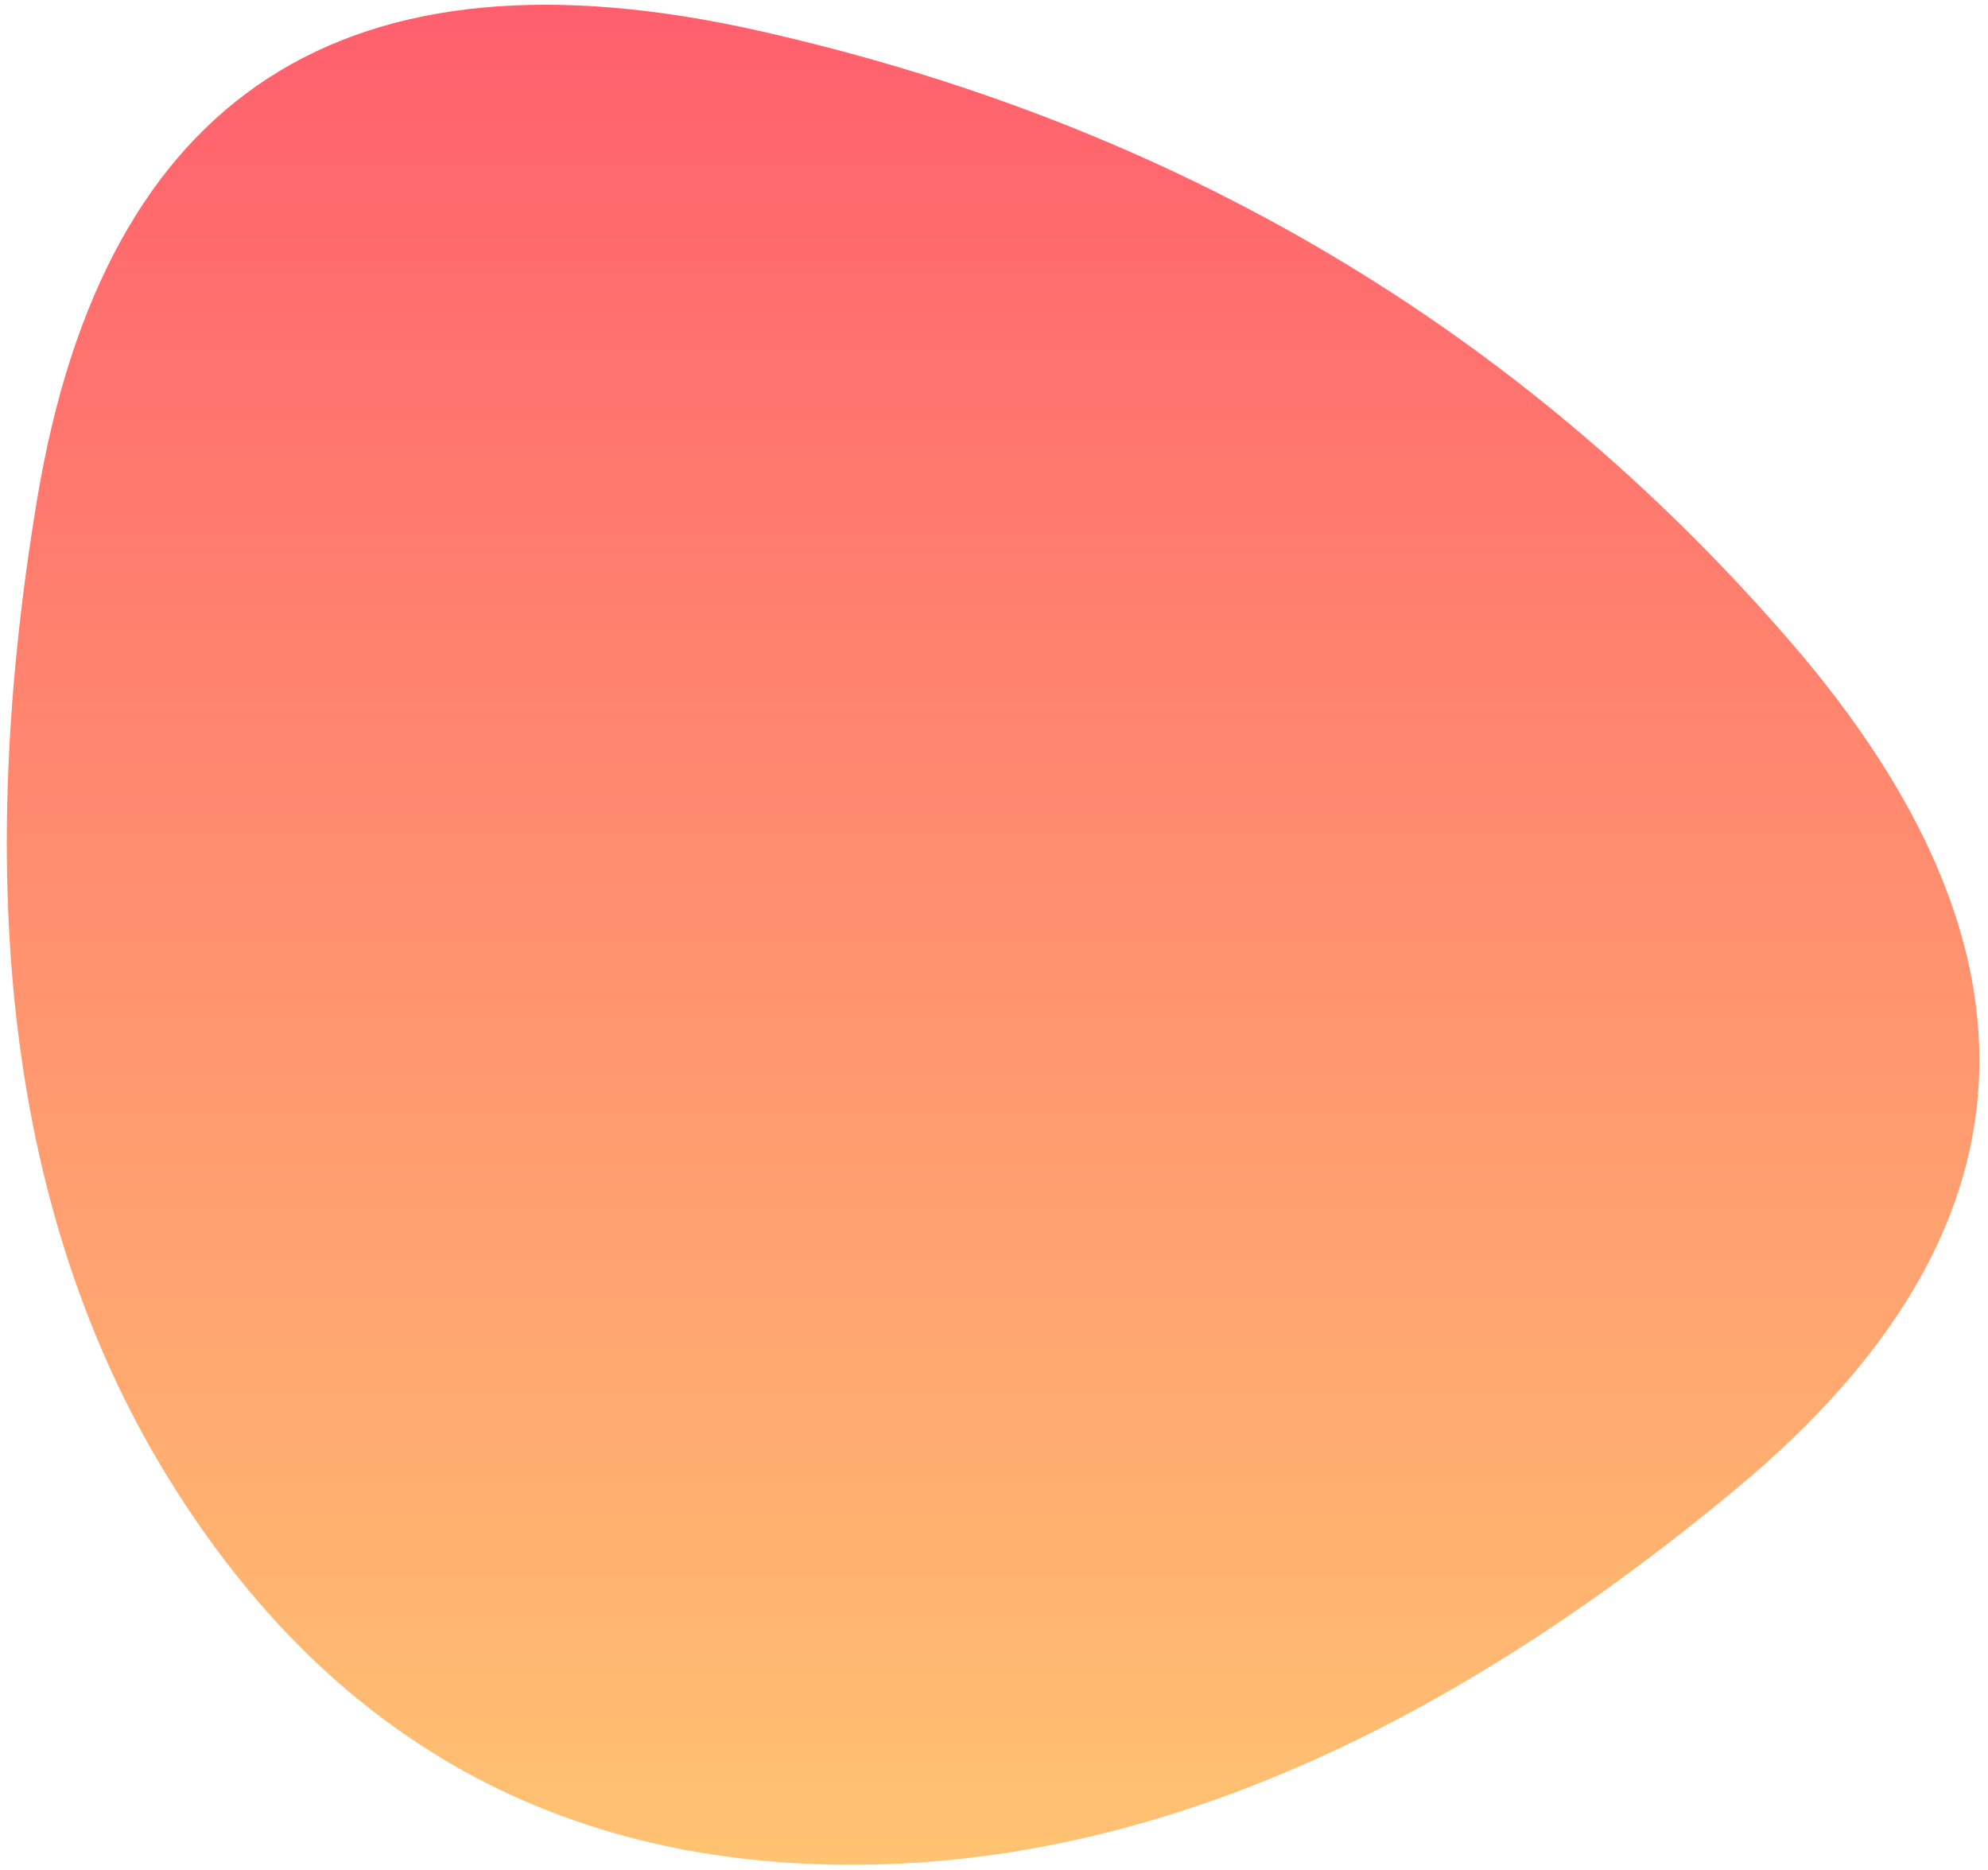
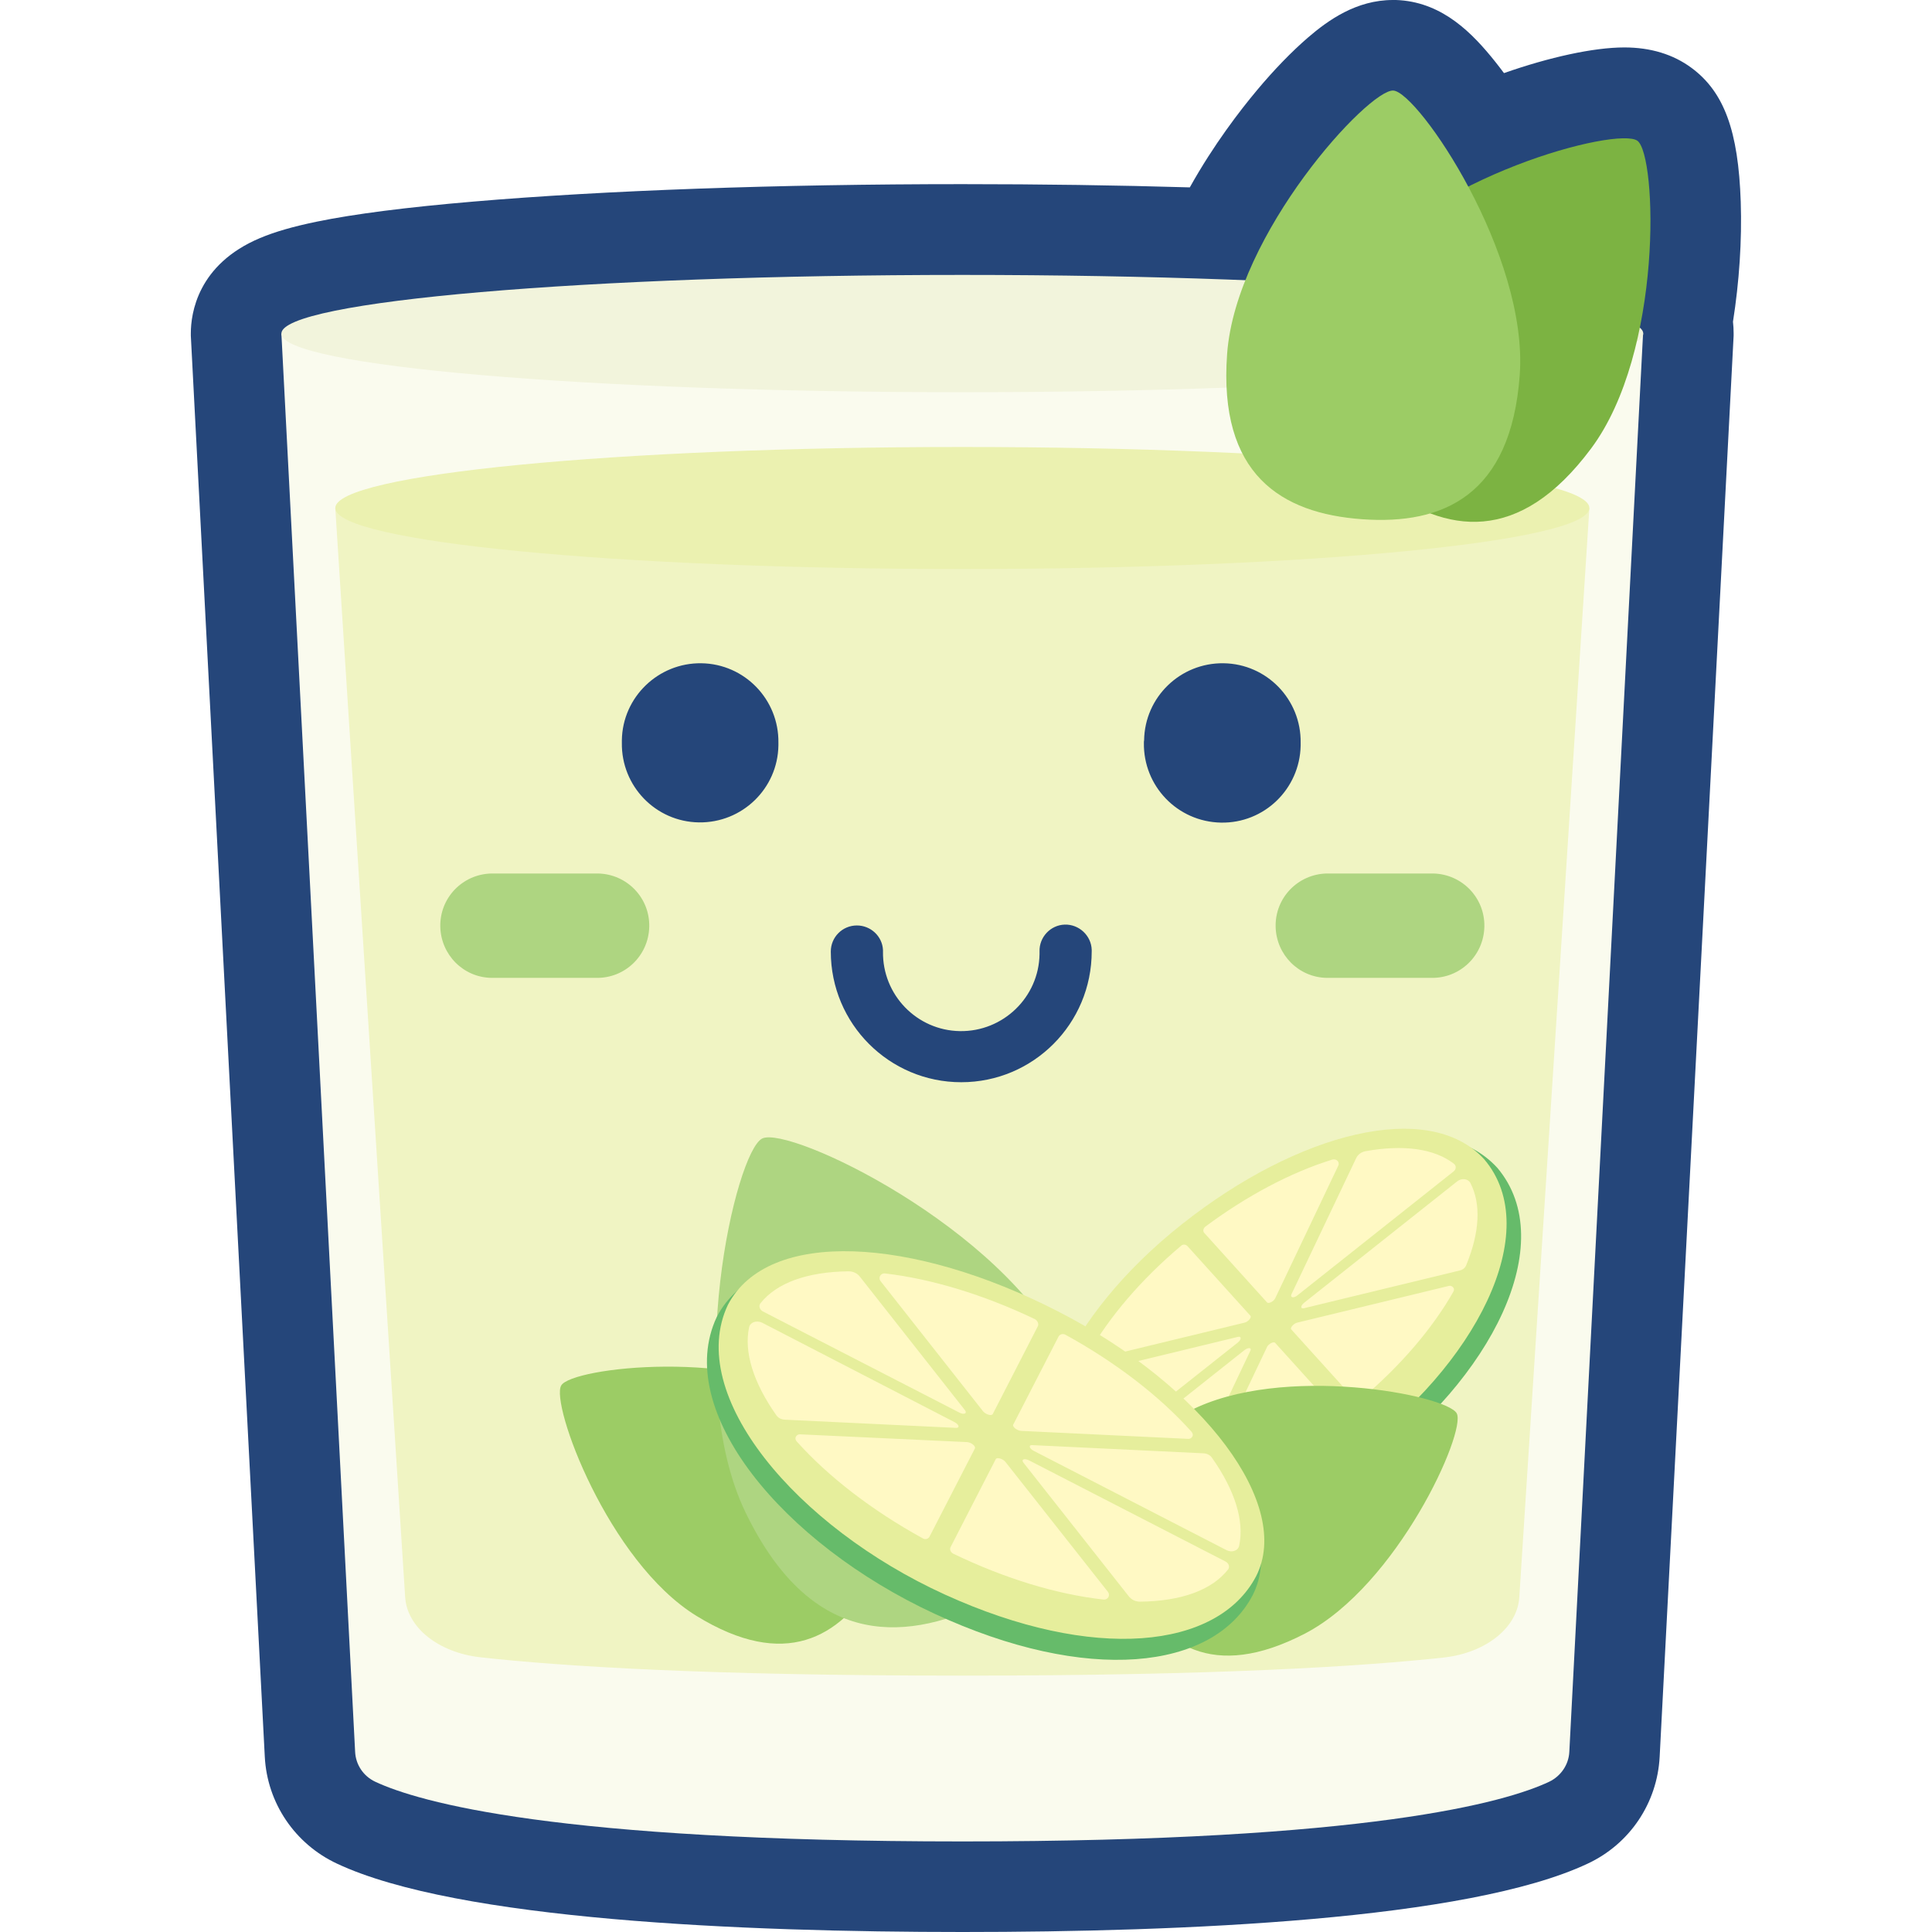
- <svg xmlns="http://www.w3.org/2000/svg" width="117" height="110" viewBox="0 0 117 110" fill="none">
-   <path d="M102.282 87.513C84.385 102.427 66.874 109.829 49.75 109.719C32.626 109.608 19.424 102.151 10.144 87.347C0.864 72.543 -1.787 53.209 2.19 29.346C6.167 5.483 20.363 -3.686 44.779 1.837C69.194 7.361 89.356 19.293 105.265 37.632C121.174 55.971 120.18 72.598 102.282 87.513Z" fill="url(#paint0_linear)" />
-   <defs>
-     <linearGradient id="paint0_linear" x1="0.4" y1="0.28" x2="0.4" y2="109.72" gradientUnits="userSpaceOnUse">
-       <stop stop-color="#FF5F6D" />
-       <stop offset="1" stop-color="#FFC371" />
-     </linearGradient>
-   </defs>
+ <svg xmlns="http://www.w3.org/2000/svg" t="1675312696307" class="icon" viewBox="0 0 1024 1024" version="1.1" p-id="2983" width="200" height="200">
+   <path d="M510.171 1024c-116.114 0-267.771-6.286-331.543-36.229-22.286-10.4-37.029-32.114-38.286-56.686l-39.2-753.143v-1.257c0-10.514 3.543-36.571 36.686-50.514 7.886-3.314 17.371-6.057 30.057-8.686 20-4.114 47.886-7.657 82.857-10.629 69.486-5.943 161.6-9.257 259.314-9.257 41.486 0 81.943 0.571 120.571 1.714 12.686-22.743 26.743-40.914 35.543-51.429 9.143-10.971 18.514-20.571 26.971-27.886C703.886 10.743 718.857 0 738.286 0c1.257 0 2.514 0 3.771 0.114 22.971 1.714 38.4 17.486 50.514 32.686 1.486 1.943 3.086 3.886 4.571 5.943 24.114-8.457 47.543-13.6 63.771-13.6 13.943 0 25.943 3.657 35.657 10.857 17.257 12.8 24.8 33.371 26.057 70.971 0.686 20.457-0.8 42.514-4.114 63.543 0.229 2.057 0.343 4.114 0.343 6.171v1.257l-39.2 753.143c-1.257 24.571-15.886 46.286-38.171 56.686C777.943 1017.714 626.286 1024 510.171 1024z" fill="#25467A" p-id="2984" />
+   <path d="M831.771 928.571c-0.343 6.743-4.457 12.8-10.629 15.771-22.971 10.857-95.429 31.657-310.971 31.657S222.057 955.2 198.857 944.343c-6.286-2.971-10.286-9.029-10.629-15.771l-39.086-751.771H870.857l-39.086 751.771z" fill="#FAFBEE" p-id="2985" />
+   <path d="M149.143 176.8a360.914 31.086 0 1 0 721.829 0 360.914 31.086 0 1 0-721.829 0Z" fill="#F2F4DC" p-id="2986" />
+   <path d="M510.171 888.114c-134.971 0-212.343-4.914-255.543-9.714-22.286-2.514-38.857-15.771-39.886-31.886l-37.029-577.143h664.686l-37.143 577.257c-1.029 16.114-17.714 29.371-39.886 31.886-43.2 4.686-120.343 9.6-255.2 9.6z" fill="#F0F4C3" p-id="2987" />
+   <path d="M177.714 269.257a332.343 32.343 0 1 0 664.686 0 332.343 32.343 0 1 0-664.686 0Z" fill="#EBF1B0" p-id="2988" />
+   <path d="M567.771 799.429c28.8 31.657 92.343 25.943 157.486-21.257s101.714-119.429 68.457-159.086c-30.057-33.143-99.429-17.371-162.4 32.914-62.743 50.4-91.086 116.343-63.543 147.429z" fill="#66BB6A" p-id="2989" />
+   <path d="M563.771 791.086c28 30.4 90.171 24.8 153.943-20.914s101.371-117.714 68.914-155.771c-29.257-32-98.629-14.286-160.114 34.4-61.714 48.8-89.714 112.457-62.743 142.286z" fill="#E6EE9C" p-id="2990" />
+   <path d="M684.457 686.057L718.857 613.714c0.914-1.829 2.629-3.086 4.8-3.543 20.343-3.657 36.686-1.371 47.086 6.743 1.143 1.029 1.143 2.857-0.343 4l-82.971 65.829c-1.829 1.371-3.657 1.029-2.971-0.686z m-45.486-36c21.829-16.229 45.029-28.571 67.086-35.429 2.286-0.686 4.229 1.257 3.2 3.314l-33.371 70.171c-0.8 1.714-3.543 3.086-4.343 2.171l-33.143-36.686c-1.029-0.914-0.686-2.629 0.571-3.543z m-62.057 67.314c10.971-19.314 28-39.314 49.029-57.029 0.914-0.914 2.4-0.914 3.429 0.114l33.371 36.914c0.8 0.8-1.143 3.2-3.086 3.657l-80.229 19.429c-1.029 0.343-2.286-0.229-2.743-1.257-0.229-0.686-0.229-1.257 0.229-1.829z m-8.914 57.6c-5.714-10.971-5.029-26.057 2.171-43.543 0.571-1.486 1.829-2.514 3.429-2.857l82.514-20c1.943-0.457 1.943 1.371 0 2.971L574.743 776c-2.171 1.714-5.486 1.371-6.743-1.029z m55.657 16.914c-20.343 3.657-36.686 1.371-47.086-6.743-1.143-1.029-1.143-2.857 0.229-3.886l82.857-65.714c1.943-1.486 3.886-1.257 3.086 0.343l-34.286 72.229c-0.914 2.057-2.743 3.429-4.8 3.771z m84.571-39.771c-21.829 16.229-45.029 28.571-66.857 35.314-2.286 0.686-4.229-1.257-3.2-3.314l33.371-70.171c0.8-1.714 3.543-3.086 4.343-2.171l33.143 36.686c0.8 1.029 0.571 2.629-0.8 3.657z m-20.686-51.086l80.229-19.429c1.029-0.343 2.286 0.229 2.743 1.257 0.229 0.571 0.114 1.257-0.229 1.829-10.971 19.314-28 39.314-49.029 57.029-0.914 0.914-2.4 0.914-3.429-0.114l-33.371-36.914c-0.914-0.8 1.143-3.2 3.086-3.657z m3.657-10.514l81.257-64.457c2.286-1.714 5.6-1.371 6.857 0.914 5.714 10.971 5.029 26.057-2.171 43.543-0.571 1.486-1.829 2.514-3.429 2.857l-82.514 20c-2.057 0.457-1.943-1.257 0-2.857z" fill="#FFF9C4" p-id="2991" />
+   <path d="M438.743 743.314c46.971 28.914 44.571 62.4 25.371 93.6-19.2 31.2-48.114 48.343-94.971 19.543s-77.6-112.686-71.657-122.171c5.714-9.6 94.286-19.886 141.257 9.029zM691.657 865.829c-48.914 25.371-76.457 6.171-93.371-26.4s-16.8-66.171 32.114-91.543 136.571-8.571 141.714 1.257c5.143 9.943-31.543 91.2-80.457 116.686z" fill="#9CCC65" p-id="2992" />
+   <path d="M843.314 237.714c-38.286 51.429-77.029 45.143-111.429 19.543s-51.543-60.914-13.257-112.343 138.857-78.057 149.257-70.286 13.714 111.771-24.571 163.086z" fill="#7CB342" p-id="2993" />
+   <path d="M805.486 198.857c-4.686 63.886-40.686 79.429-83.543 76.343s-76.229-23.657-71.543-87.657c4.686-63.886 75.086-140.457 88.114-139.543 13.143 0.914 71.657 86.857 66.971 150.857z" fill="#9CCC65" p-id="2994" />
+   <path d="M565.029 719.543c33.486 69.257 4.914 107.2-41.943 129.829s-94.4 21.486-127.886-47.657-5.371-191.314 8.8-198.286 127.543 46.857 161.029 116.114z" fill="#AED581" p-id="2995" />
+   <path d="M556.8 699.771c-79.086-41.257-155.2-43.771-176.914-1.714-23.314 49.6 34.857 119.886 115.429 157.257s147.771 30.171 168.686-9.943c19.771-39.086-28.114-104.343-107.2-145.6z" fill="#66BB6A" p-id="2996" />
+   <path d="M561.029 695.2c-77.371-39.771-153.943-44.229-175.2-3.657-22.743 47.886 36.229 117.714 114.971 153.6s144.571 29.029 164.914-9.6c19.429-37.714-27.314-100.571-104.686-140.343z" fill="#E6EE9C" p-id="2997" />
+   <path d="M508.457 748.686l-104.114-53.6c-1.714-0.914-2.286-2.857-1.371-4.229 8.571-10.857 24.8-16.8 46.857-17.029 2.286 0 4.571 1.029 5.943 2.857l55.771 70.857c1.143 1.714-0.686 2.4-3.086 1.143z m39.886-49.6c1.6 0.8 2.4 2.629 1.714 3.886l-23.886 46.514c-0.571 1.143-3.771 0.229-5.143-1.486l-54.171-68.8c-1.6-1.943-0.229-4.571 2.4-4.229 24.457 2.857 52 11.2 79.086 24.114z m83.886 61.6c-0.229 1.143-1.257 2.057-2.514 1.943l-88.457-4.229c-2.171-0.114-4.8-2.171-4.229-3.314l24.114-46.857c0.8-1.143 2.286-1.486 3.543-0.8 26.857 14.743 50.057 32.686 66.743 51.314 0.571 0.686 0.8 1.257 0.8 1.943z m17.829 60.914l-102.057-52.571c-2.514-1.257-2.971-3.2-0.914-3.086l90.857 4.343c1.829 0.114 3.429 0.914 4.457 2.4 12.229 17.371 17.143 33.486 14.4 46.514-0.571 2.743-3.886 3.886-6.743 2.4z m-45.943 27.314c-2.286 0-4.457-1.029-5.943-2.971l-55.771-70.743c-1.257-1.714 0.571-2.4 3.086-1.143l104.114 53.6c1.714 0.914 2.286 2.857 1.371 4.114-8.571 10.971-24.8 16.914-46.857 17.143z m-98.514-25.257c-1.714-0.686-2.514-2.514-1.714-3.771l23.886-46.514c0.571-1.143 3.771-0.229 5.143 1.486l54.171 68.686c1.6 1.943 0.229 4.571-2.4 4.229-24.571-2.743-52-11.086-79.086-24.114z m6.971-59.314c2.171 0.114 4.8 2.171 4.114 3.429l-24.114 46.857c-0.8 1.143-2.286 1.486-3.543 0.686-26.857-14.743-50.057-32.686-66.743-51.314-0.457-0.457-0.686-1.143-0.686-1.829 0.229-1.143 1.257-2.057 2.514-1.943l88.457 4.114z m-6.743-10.629c2.514 1.257 2.971 3.2 0.914 3.086l-90.857-4.343c-1.829-0.114-3.429-0.914-4.457-2.4-12.229-17.371-17.143-33.486-14.4-46.514 0.571-2.743 3.886-3.886 6.857-2.514l101.943 52.686z" fill="#FFF9C4" p-id="2998" />
+   <path d="M509.486 573.6c-38.171 0-69.143-30.971-69.143-69.257 0-7.657 6.171-13.829 13.829-13.829 7.314 0 13.486 5.714 13.829 13.029v0.8c-0.343 22.971 17.943 41.829 40.8 42.171s41.829-17.943 42.171-40.8v-1.371c-0.229-7.657 5.829-14.057 13.371-14.286s14.057 5.829 14.286 13.371v0.8c0 38.4-30.971 69.371-69.143 69.371zM329.6 393.714c-0.343 22.971 17.943 41.829 40.8 42.171 22.971 0.343 41.829-17.943 42.171-40.8v-1.371c0.343-22.971-17.943-41.829-40.8-42.171s-41.829 17.943-42.171 40.8v1.371zM606.286 393.714c-0.343 22.971 17.829 41.829 40.8 42.286s41.829-17.829 42.286-40.8v-1.486c0.343-22.971-17.943-41.829-40.8-42.171-22.971-0.343-41.829 17.943-42.171 40.8-0.114 0.457-0.114 0.914-0.114 1.371z" fill="#25467A" p-id="2999" />
+   <path d="M315.771 462.971h-55.314c-15.314 0.343-27.429 12.914-27.086 28.229 0.343 14.857 12.229 26.857 27.086 27.086h55.429c15.314 0.343 27.886-11.771 28.229-27.086 0.343-15.314-11.771-27.886-27.086-28.229h-1.257z m442.743 0h-55.314c-15.314 0.343-27.429 12.914-27.086 28.229 0.343 14.857 12.229 26.857 27.086 27.086h55.314c15.314 0.343 27.886-11.771 28.229-27.086 0.343-15.314-11.771-27.886-27.086-28.229h-1.143z" fill="#AED581" p-id="3000" />
</svg>
